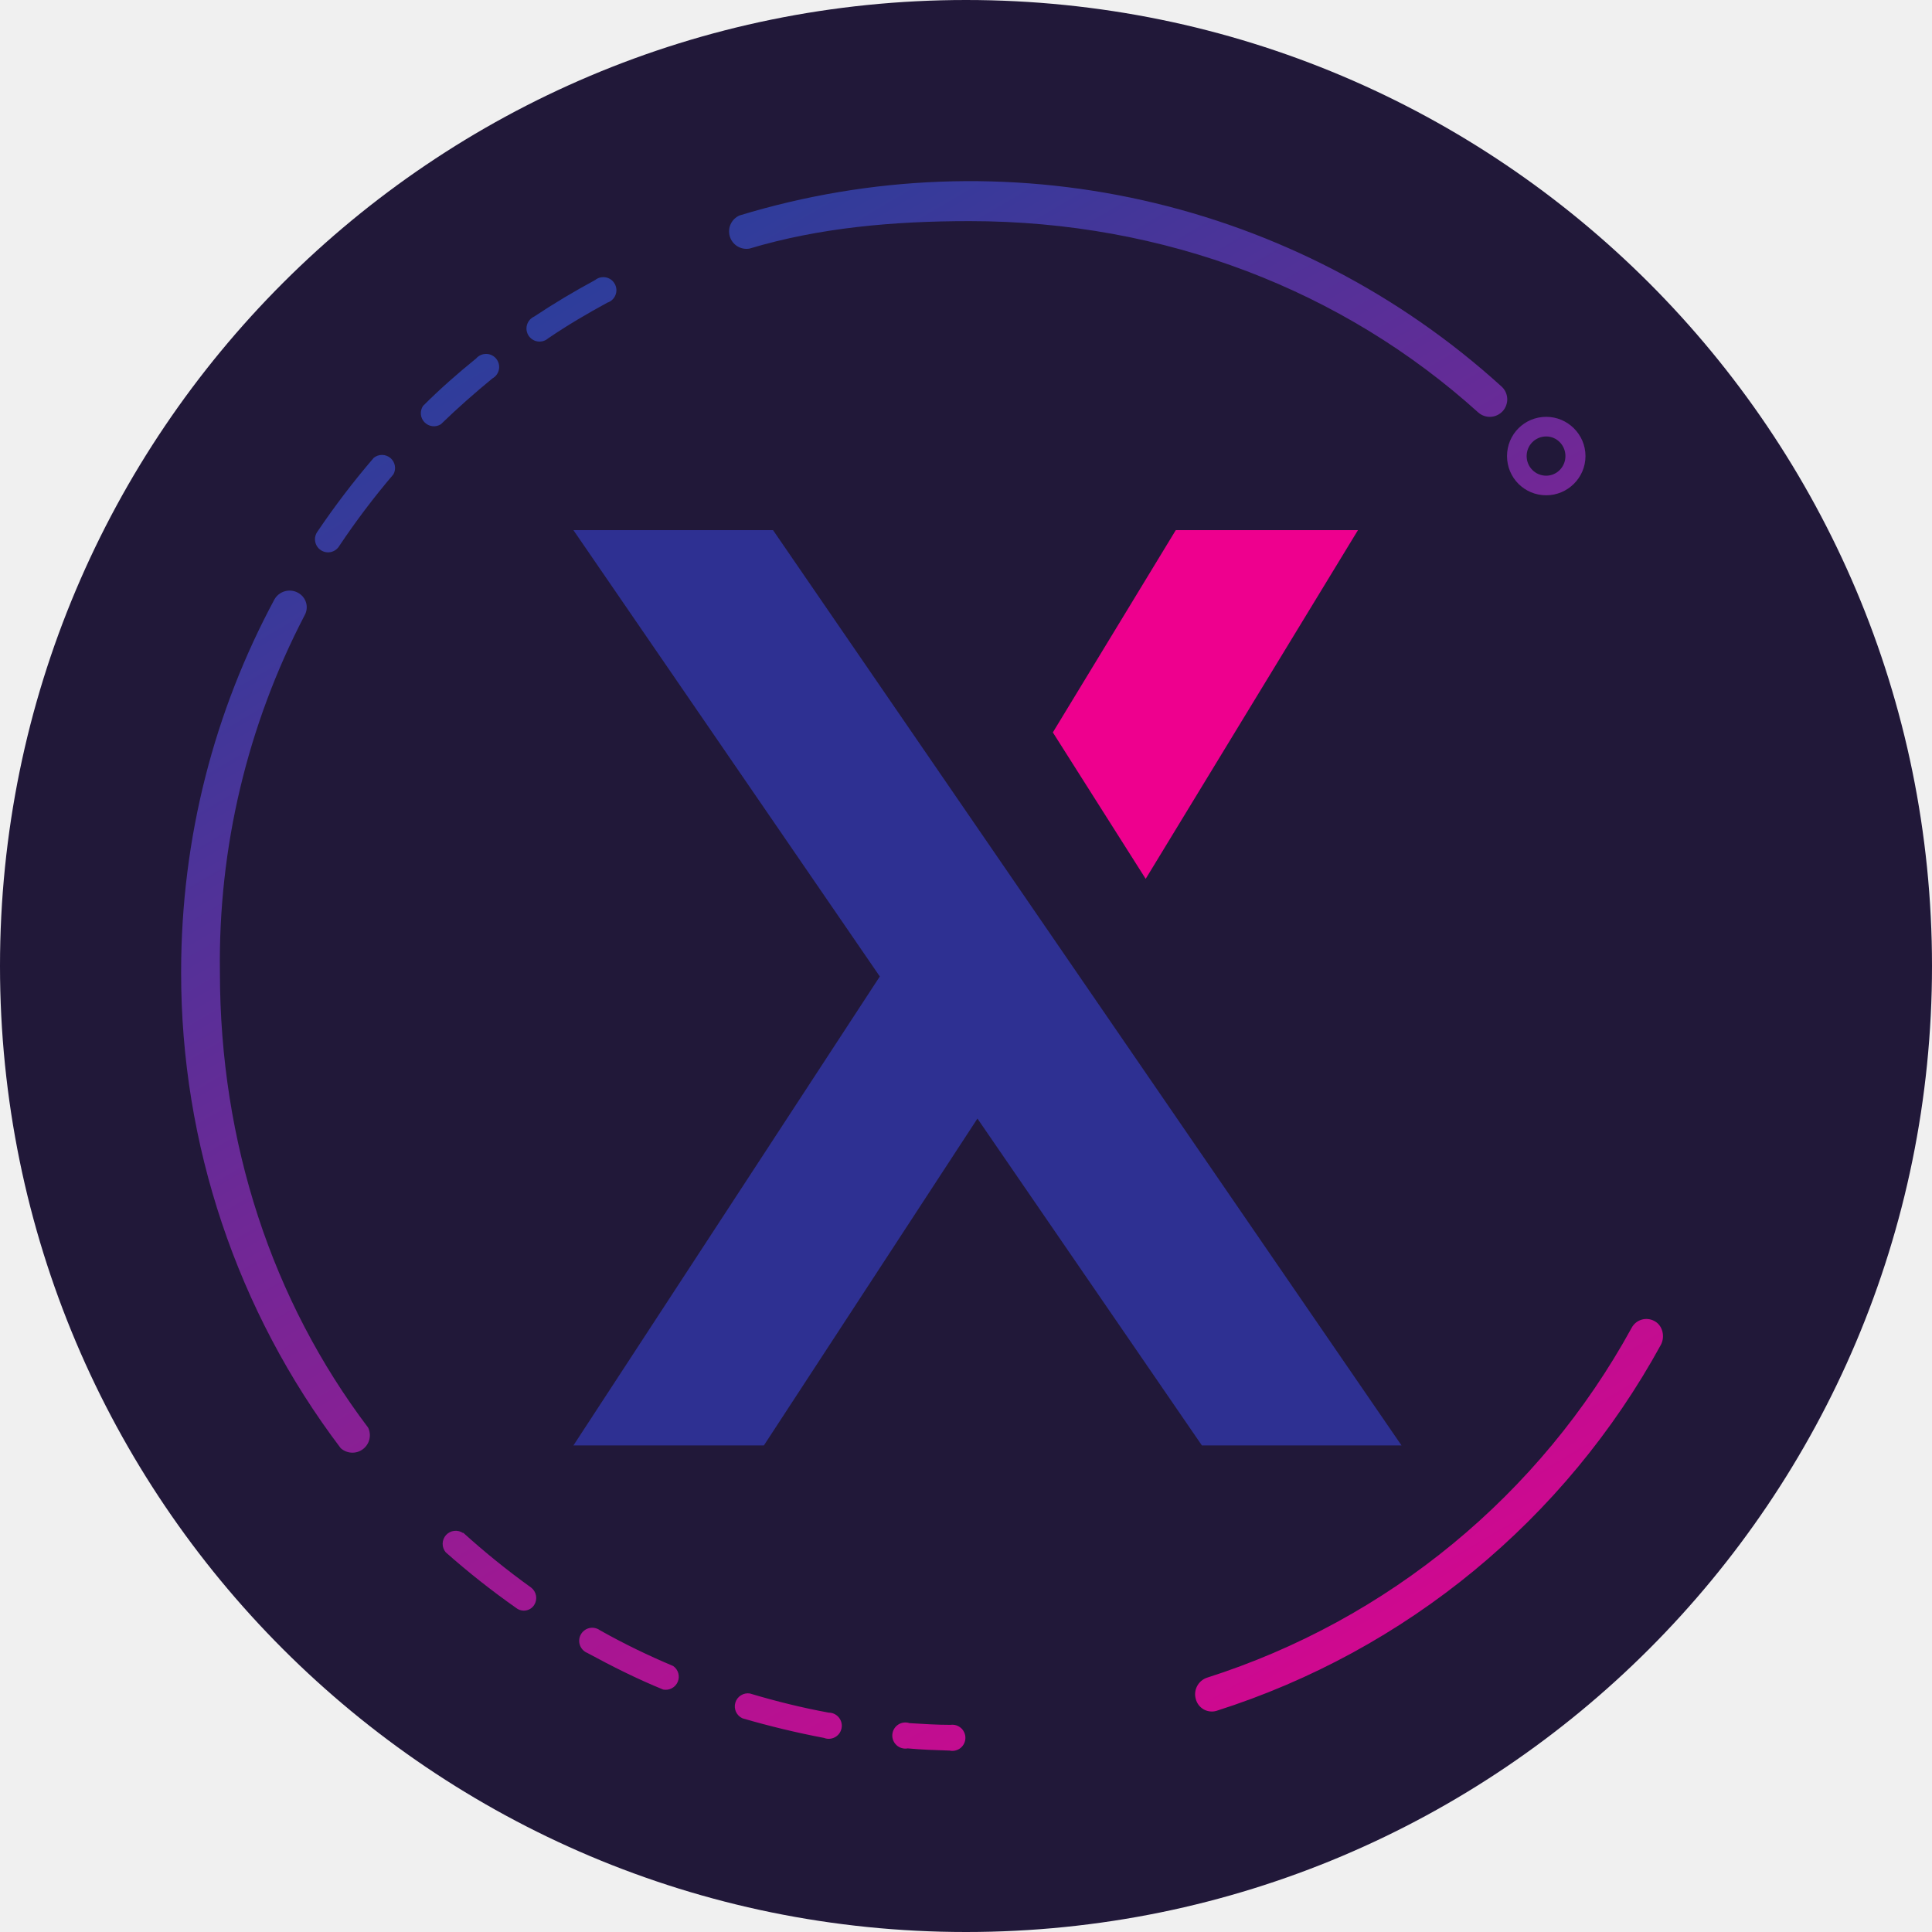
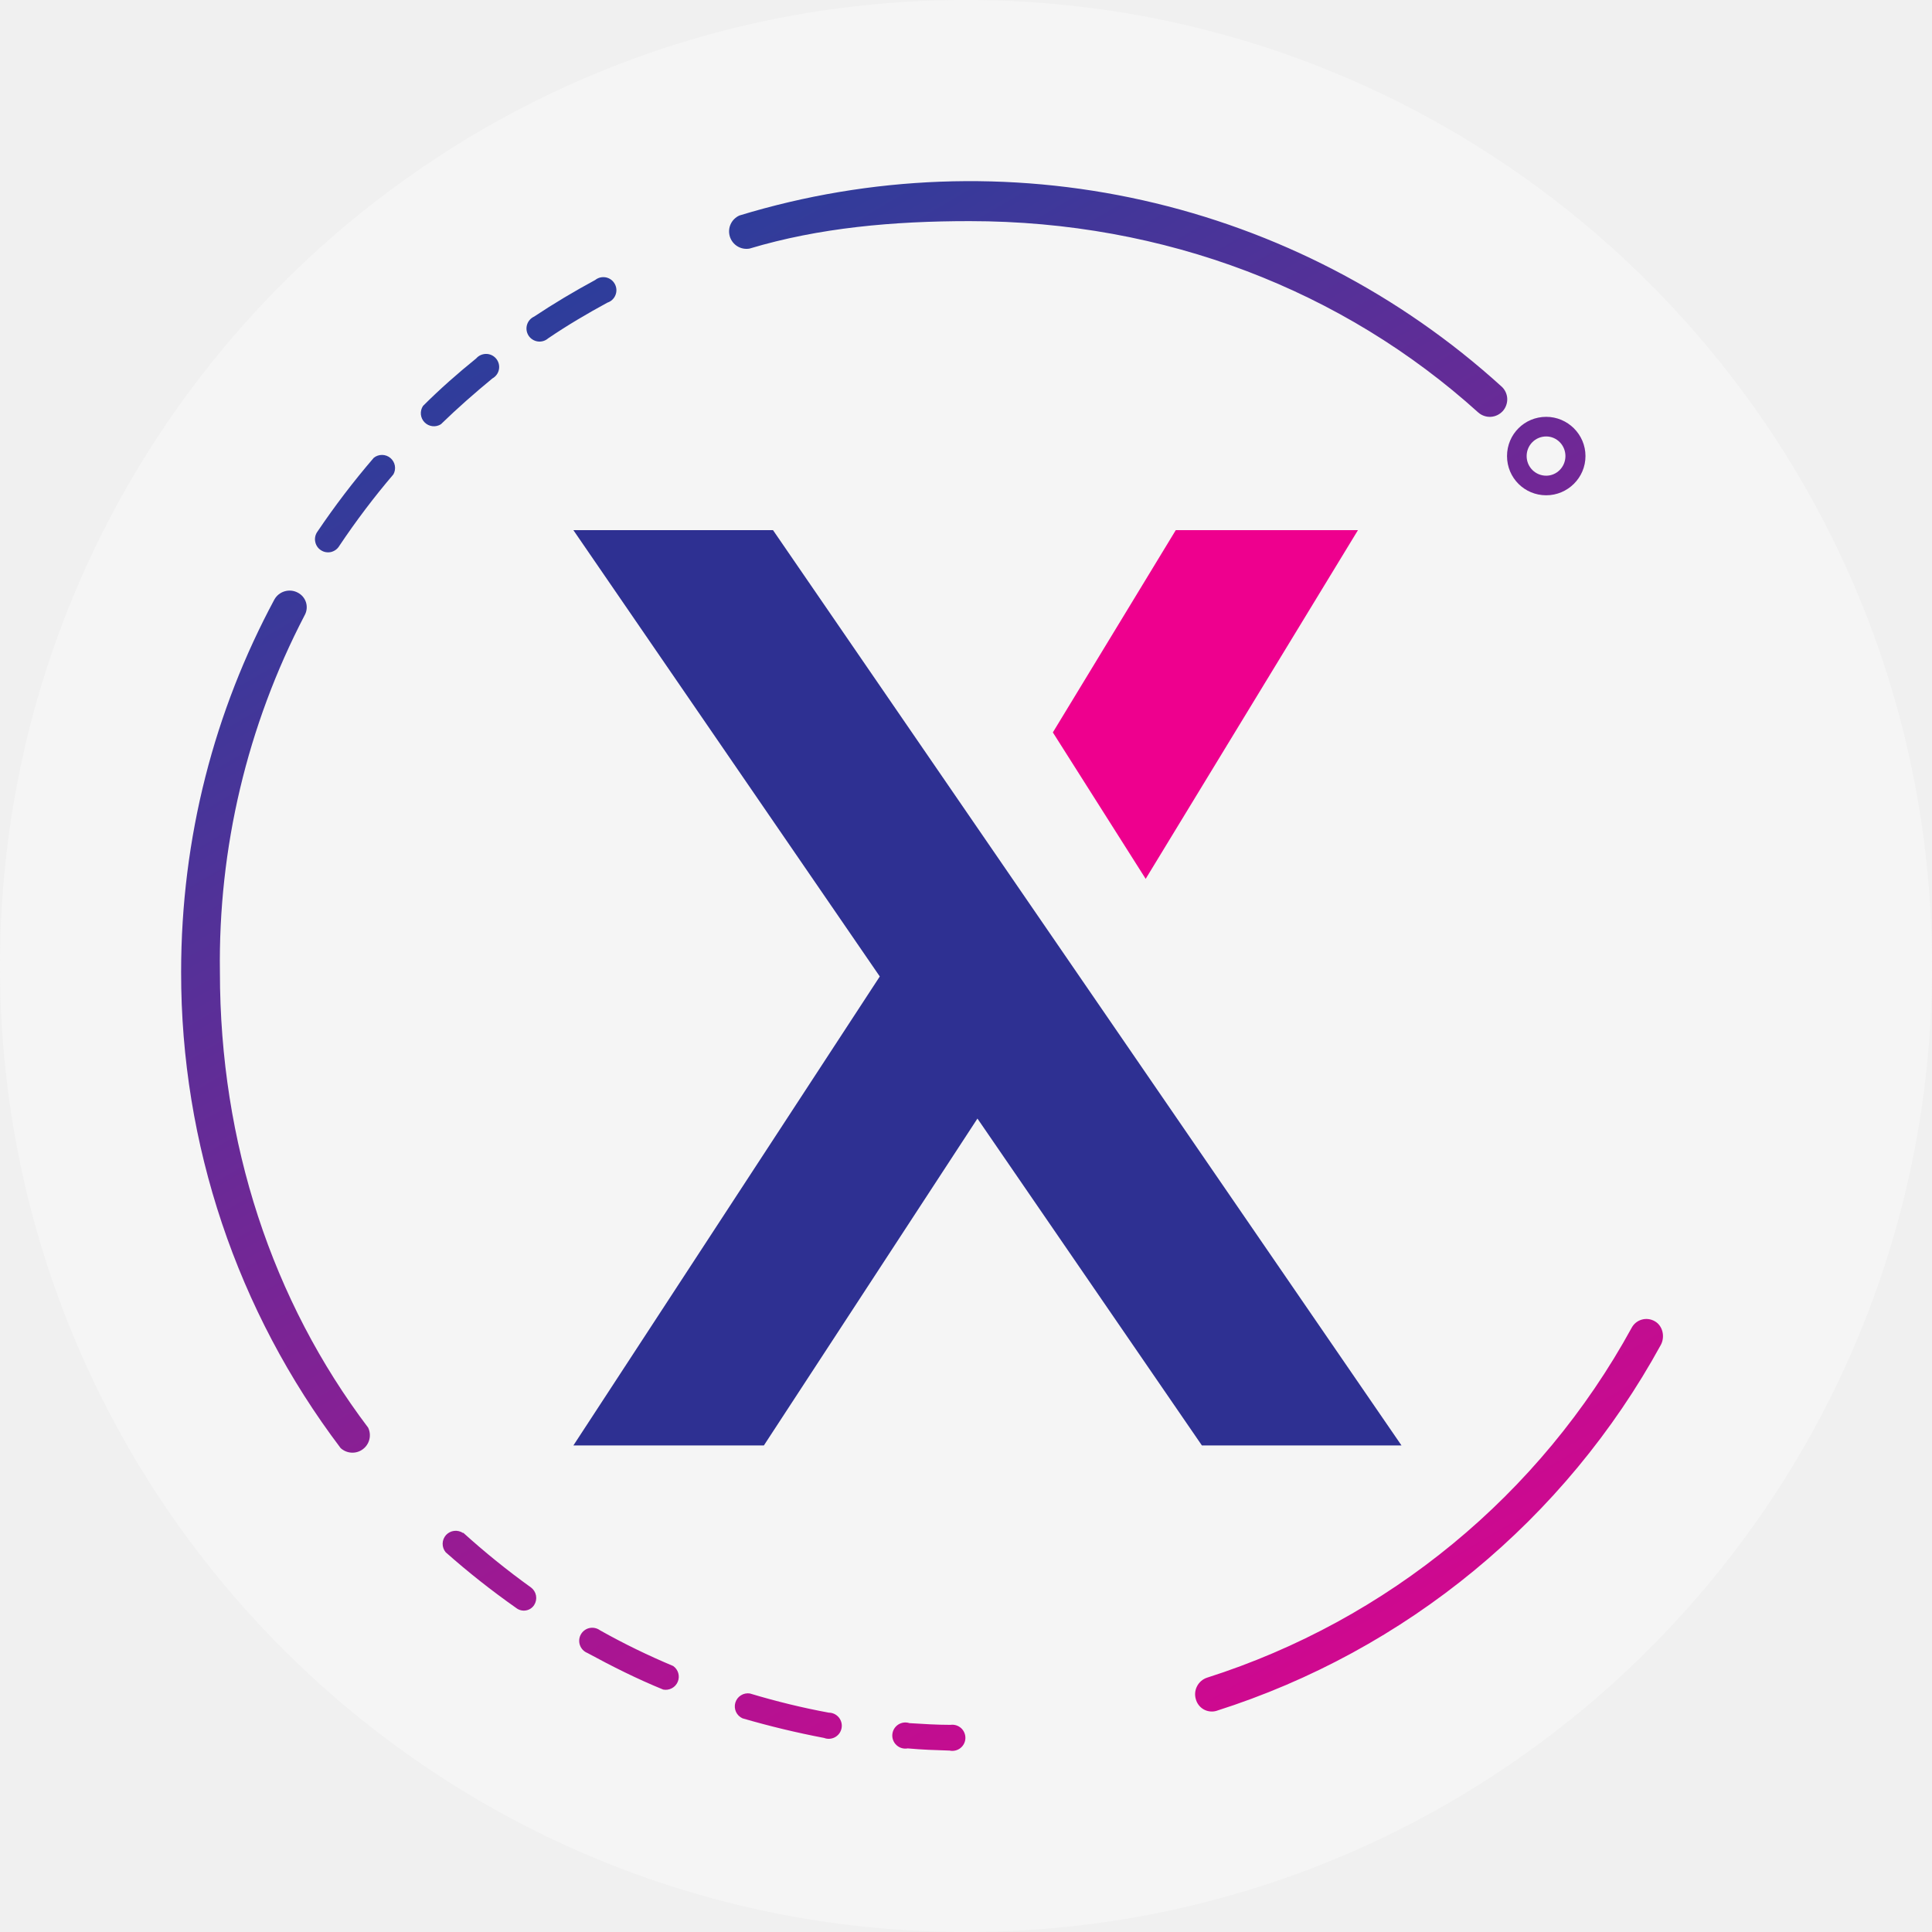
<svg xmlns="http://www.w3.org/2000/svg" width="64" height="64" viewBox="0 0 64 64" fill="none">
-   <path d="M32 64C49.673 64 64 49.673 64 32C64 14.327 49.673 0 32 0C14.327 0 0 14.327 0 32C0 49.673 14.327 64 32 64Z" fill="#211839" />
-   <path d="M25.608 17.562H18.995L29.145 32.347L18.995 47.883H25.304L32.379 37.054L39.815 47.883H46.428L25.608 17.562Z" fill="#2E3092" />
-   <path d="M44.984 17.562H38.949L34.877 24.262L37.952 29.113L44.984 17.562Z" fill="#EE008E" />
-   <path fill-rule="evenodd" clip-rule="evenodd" d="M24.828 8.235C27.138 7.542 29.593 7.325 32.119 7.325C38.588 7.325 44.493 9.621 48.969 13.664C49.083 13.764 49.231 13.816 49.382 13.808C49.533 13.8 49.675 13.732 49.778 13.621C49.83 13.564 49.87 13.498 49.895 13.425C49.921 13.353 49.933 13.277 49.929 13.2C49.925 13.123 49.905 13.048 49.872 12.979C49.839 12.91 49.792 12.848 49.734 12.798C46.377 9.75 42.286 7.627 37.862 6.635C33.438 5.643 28.833 5.816 24.496 7.138C24.367 7.195 24.263 7.297 24.204 7.425C24.145 7.553 24.136 7.698 24.176 7.833C24.217 7.968 24.306 8.084 24.426 8.158C24.546 8.232 24.689 8.259 24.828 8.235ZM51.221 15.758C51.568 15.758 51.857 15.469 51.857 15.108C51.857 14.747 51.568 14.458 51.221 14.458C50.861 14.458 50.572 14.747 50.572 15.108C50.572 15.469 50.861 15.758 51.221 15.758ZM51.221 16.407C51.929 16.407 52.521 15.83 52.521 15.108C52.521 14.386 51.929 13.808 51.221 13.808C50.5 13.808 49.922 14.386 49.922 15.108C49.922 15.83 50.5 16.407 51.221 16.407ZM9.855 19.627C10.144 19.771 10.245 20.118 10.086 20.392C8.189 24.037 7.227 28.095 7.285 32.203C7.285 37.863 9.018 43.09 12.194 47.291C12.253 47.412 12.268 47.55 12.236 47.681C12.204 47.811 12.128 47.927 12.02 48.007C11.913 48.088 11.78 48.128 11.646 48.121C11.511 48.114 11.384 48.061 11.284 47.97C7.849 43.432 5.993 37.895 6 32.203C6 27.727 7.112 23.54 9.09 19.858C9.163 19.728 9.283 19.632 9.426 19.589C9.569 19.546 9.722 19.559 9.855 19.627ZM54.817 43.768C55.077 43.913 55.163 44.274 55.019 44.548C51.852 50.334 46.578 54.678 40.291 56.676C40.221 56.696 40.148 56.701 40.076 56.692C40.003 56.683 39.934 56.66 39.87 56.624C39.807 56.587 39.752 56.539 39.708 56.481C39.664 56.423 39.631 56.357 39.613 56.286C39.571 56.145 39.585 55.992 39.653 55.861C39.72 55.729 39.835 55.628 39.974 55.579C45.981 53.666 51.022 49.514 54.051 43.985C54.196 43.711 54.542 43.609 54.817 43.768ZM20.121 10.025C20.181 10.006 20.236 9.973 20.282 9.93C20.329 9.886 20.365 9.833 20.388 9.774C20.412 9.716 20.422 9.652 20.419 9.589C20.415 9.526 20.397 9.464 20.367 9.408C20.337 9.353 20.296 9.304 20.245 9.266C20.194 9.228 20.135 9.202 20.073 9.189C20.011 9.177 19.947 9.178 19.886 9.192C19.824 9.207 19.766 9.235 19.717 9.275C19.024 9.65 18.345 10.054 17.695 10.487C17.639 10.513 17.588 10.55 17.547 10.597C17.506 10.644 17.476 10.699 17.458 10.759C17.44 10.819 17.436 10.881 17.444 10.943C17.453 11.004 17.475 11.063 17.508 11.116C17.542 11.168 17.586 11.213 17.639 11.246C17.691 11.28 17.75 11.302 17.811 11.311C17.873 11.32 17.936 11.315 17.995 11.298C18.055 11.28 18.11 11.25 18.157 11.209C18.793 10.776 19.457 10.386 20.121 10.025ZM16.309 12.538C16.365 12.507 16.413 12.465 16.451 12.414C16.489 12.363 16.515 12.304 16.527 12.242C16.54 12.18 16.538 12.116 16.523 12.054C16.508 11.993 16.48 11.935 16.44 11.886C16.4 11.836 16.35 11.796 16.293 11.768C16.236 11.74 16.174 11.725 16.11 11.724C16.047 11.723 15.984 11.736 15.926 11.761C15.868 11.787 15.816 11.825 15.775 11.873C15.168 12.364 14.576 12.884 14.013 13.447C13.958 13.53 13.933 13.629 13.942 13.728C13.952 13.827 13.994 13.919 14.064 13.99C14.133 14.061 14.225 14.106 14.323 14.118C14.422 14.13 14.521 14.107 14.605 14.054C15.154 13.52 15.732 13.014 16.309 12.538ZM13.032 15.714C13.081 15.626 13.098 15.524 13.08 15.425C13.062 15.326 13.01 15.237 12.933 15.172C12.856 15.107 12.759 15.071 12.659 15.07C12.558 15.069 12.46 15.102 12.382 15.165C11.714 15.942 11.092 16.757 10.519 17.606C10.484 17.653 10.459 17.707 10.445 17.764C10.432 17.822 10.43 17.881 10.441 17.939C10.451 17.997 10.473 18.052 10.505 18.102C10.537 18.151 10.579 18.193 10.629 18.225C10.678 18.258 10.733 18.28 10.791 18.29C10.849 18.301 10.908 18.299 10.966 18.286C11.023 18.272 11.077 18.247 11.124 18.212C11.172 18.177 11.211 18.133 11.241 18.082C11.791 17.259 12.389 16.468 13.032 15.714ZM15.342 50.785C15.255 50.726 15.15 50.7 15.046 50.712C14.942 50.724 14.846 50.773 14.775 50.85C14.705 50.928 14.665 51.029 14.663 51.133C14.661 51.238 14.697 51.34 14.764 51.421C15.508 52.08 16.289 52.697 17.103 53.269C17.291 53.413 17.565 53.37 17.695 53.168C17.754 53.076 17.776 52.966 17.757 52.859C17.738 52.752 17.68 52.656 17.594 52.59C16.81 52.027 16.058 51.419 15.342 50.771V50.785ZM19.875 54.005C19.826 53.969 19.769 53.944 19.709 53.931C19.649 53.918 19.587 53.918 19.527 53.931C19.467 53.944 19.41 53.97 19.361 54.007C19.312 54.043 19.271 54.09 19.241 54.144C19.211 54.197 19.193 54.257 19.188 54.318C19.183 54.379 19.19 54.44 19.211 54.498C19.231 54.556 19.264 54.609 19.306 54.654C19.349 54.698 19.4 54.733 19.457 54.756C20.28 55.203 21.117 55.622 21.969 55.969C22.066 55.988 22.168 55.973 22.255 55.926C22.343 55.88 22.412 55.805 22.451 55.713C22.49 55.622 22.496 55.52 22.469 55.425C22.442 55.329 22.382 55.246 22.301 55.189C21.478 54.843 20.67 54.453 19.875 54.005ZM24.842 56.099C24.739 56.082 24.632 56.104 24.544 56.16C24.454 56.216 24.389 56.302 24.359 56.403C24.329 56.503 24.337 56.611 24.38 56.707C24.424 56.802 24.501 56.879 24.597 56.922C25.492 57.182 26.387 57.398 27.297 57.571C27.356 57.594 27.42 57.604 27.483 57.599C27.546 57.595 27.608 57.576 27.663 57.546C27.718 57.515 27.767 57.472 27.804 57.421C27.841 57.369 27.866 57.31 27.878 57.248C27.89 57.185 27.888 57.121 27.872 57.06C27.856 56.998 27.827 56.941 27.787 56.892C27.747 56.843 27.696 56.804 27.639 56.776C27.582 56.749 27.519 56.734 27.456 56.734C26.589 56.575 25.709 56.359 24.842 56.099ZM30.127 57.081C30.064 57.06 29.997 57.054 29.932 57.063C29.867 57.072 29.804 57.096 29.75 57.132C29.695 57.169 29.649 57.218 29.616 57.275C29.583 57.332 29.564 57.396 29.559 57.462C29.554 57.528 29.565 57.594 29.59 57.655C29.615 57.716 29.653 57.771 29.703 57.815C29.752 57.859 29.81 57.891 29.874 57.909C29.937 57.927 30.004 57.93 30.069 57.918C30.531 57.961 30.993 57.976 31.455 57.99C31.517 58.004 31.581 58.003 31.643 57.989C31.705 57.975 31.763 57.948 31.813 57.909C31.863 57.87 31.904 57.82 31.933 57.764C31.962 57.707 31.978 57.645 31.98 57.581C31.982 57.518 31.97 57.455 31.945 57.397C31.92 57.338 31.883 57.286 31.836 57.244C31.788 57.202 31.732 57.17 31.672 57.152C31.611 57.134 31.547 57.129 31.484 57.138C31.036 57.138 30.574 57.109 30.127 57.081Z" fill="url(#paint0_linear_317_66)" />
+   <g clip-path="url(#clip0_404_2)">
+     <path d="M32 64C49.673 64 64 49.673 64 32C64 14.327 49.673 0 32 0C14.327 0 0 14.327 0 32C0 49.673 14.327 64 32 64Z" fill="#F5F5F5" />
+     <path d="M25.607 17.562H18.994L29.144 32.347L18.994 47.883H25.304L32.379 37.054L39.815 47.883H46.427L25.607 17.562Z" fill="#2E3092" />
+     <path d="M44.984 17.562H38.949L34.877 24.262L37.952 29.113L44.984 17.562Z" fill="#EE008E" />
+     <path fill-rule="evenodd" clip-rule="evenodd" d="M24.828 8.235C27.138 7.542 29.593 7.325 32.119 7.325C38.588 7.325 44.493 9.621 48.969 13.664C49.083 13.764 49.231 13.816 49.382 13.808C49.533 13.8 49.675 13.732 49.778 13.621C49.83 13.564 49.87 13.498 49.895 13.425C49.921 13.353 49.933 13.277 49.929 13.2C49.925 13.123 49.905 13.048 49.872 12.979C49.839 12.91 49.792 12.848 49.734 12.798C46.377 9.75 42.286 7.627 37.862 6.635C33.438 5.643 28.833 5.816 24.496 7.138C24.367 7.195 24.263 7.297 24.204 7.425C24.145 7.553 24.136 7.698 24.176 7.833C24.217 7.968 24.306 8.084 24.426 8.158C24.546 8.232 24.689 8.259 24.828 8.235ZM51.221 15.758C51.568 15.758 51.857 15.469 51.857 15.108C51.857 14.747 51.568 14.458 51.221 14.458C50.861 14.458 50.572 14.747 50.572 15.108C50.572 15.469 50.861 15.758 51.221 15.758ZM51.221 16.407C51.929 16.407 52.521 15.83 52.521 15.108C52.521 14.386 51.929 13.808 51.221 13.808C50.5 13.808 49.922 14.386 49.922 15.108C49.922 15.83 50.5 16.407 51.221 16.407ZM9.855 19.627C10.144 19.771 10.245 20.118 10.086 20.392C8.189 24.037 7.227 28.095 7.285 32.203C7.285 37.863 9.018 43.09 12.194 47.291C12.253 47.412 12.268 47.55 12.236 47.681C12.204 47.811 12.128 47.927 12.02 48.007C11.913 48.088 11.78 48.128 11.646 48.121C11.511 48.114 11.384 48.061 11.284 47.97C7.849 43.432 5.993 37.895 6 32.203C6 27.727 7.112 23.54 9.09 19.858C9.163 19.728 9.283 19.632 9.426 19.589C9.569 19.546 9.722 19.559 9.855 19.627ZM54.817 43.768C55.077 43.913 55.163 44.274 55.019 44.548C51.852 50.334 46.578 54.678 40.291 56.676C40.221 56.696 40.148 56.701 40.076 56.692C40.003 56.683 39.934 56.66 39.87 56.624C39.807 56.587 39.752 56.539 39.708 56.481C39.664 56.423 39.631 56.357 39.613 56.286C39.571 56.145 39.585 55.992 39.653 55.861C39.72 55.729 39.835 55.628 39.974 55.579C45.981 53.666 51.022 49.514 54.051 43.985C54.196 43.711 54.542 43.609 54.817 43.768ZM20.121 10.025C20.181 10.006 20.236 9.973 20.282 9.93C20.329 9.886 20.365 9.833 20.388 9.774C20.412 9.716 20.422 9.652 20.419 9.589C20.415 9.526 20.397 9.464 20.367 9.408C20.337 9.353 20.296 9.304 20.245 9.266C20.194 9.228 20.135 9.202 20.073 9.189C20.011 9.177 19.947 9.178 19.886 9.192C19.824 9.207 19.766 9.235 19.717 9.275C19.024 9.65 18.345 10.054 17.695 10.487C17.639 10.513 17.588 10.55 17.547 10.597C17.506 10.644 17.476 10.699 17.458 10.759C17.44 10.819 17.436 10.881 17.444 10.943C17.453 11.004 17.475 11.063 17.508 11.116C17.542 11.168 17.586 11.213 17.639 11.246C17.691 11.28 17.75 11.302 17.811 11.311C17.873 11.32 17.936 11.315 17.995 11.298C18.055 11.28 18.11 11.25 18.157 11.209C18.793 10.776 19.457 10.386 20.121 10.025ZM16.309 12.538C16.365 12.507 16.413 12.465 16.451 12.414C16.489 12.363 16.515 12.304 16.527 12.242C16.54 12.18 16.538 12.116 16.523 12.054C16.508 11.993 16.48 11.935 16.44 11.886C16.4 11.836 16.35 11.796 16.293 11.768C16.236 11.74 16.174 11.725 16.11 11.724C16.047 11.723 15.984 11.736 15.926 11.761C15.868 11.787 15.816 11.825 15.775 11.873C15.168 12.364 14.576 12.884 14.013 13.447C13.958 13.53 13.933 13.629 13.942 13.728C13.952 13.827 13.994 13.919 14.064 13.99C14.133 14.061 14.225 14.106 14.323 14.118C14.422 14.13 14.521 14.107 14.605 14.054C15.154 13.52 15.732 13.014 16.309 12.538ZM13.032 15.714C13.081 15.626 13.098 15.524 13.08 15.425C13.062 15.326 13.01 15.237 12.933 15.172C12.856 15.107 12.759 15.071 12.659 15.07C12.558 15.069 12.46 15.102 12.382 15.165C11.714 15.942 11.092 16.757 10.519 17.606C10.484 17.653 10.459 17.707 10.445 17.764C10.432 17.822 10.43 17.881 10.441 17.939C10.451 17.997 10.473 18.052 10.505 18.102C10.537 18.151 10.579 18.193 10.629 18.225C10.678 18.258 10.733 18.28 10.791 18.29C10.849 18.301 10.908 18.299 10.966 18.286C11.023 18.272 11.077 18.247 11.124 18.212C11.172 18.177 11.211 18.133 11.241 18.082C11.791 17.259 12.389 16.468 13.032 15.714ZM15.342 50.785C15.255 50.726 15.15 50.7 15.046 50.712C14.942 50.724 14.846 50.773 14.775 50.85C14.705 50.928 14.665 51.029 14.663 51.133C14.661 51.238 14.697 51.34 14.764 51.421C15.508 52.08 16.289 52.697 17.103 53.269C17.291 53.413 17.565 53.37 17.695 53.168C17.754 53.076 17.776 52.966 17.757 52.859C17.738 52.752 17.68 52.656 17.594 52.59C16.81 52.027 16.058 51.419 15.342 50.771V50.785ZM19.875 54.005C19.826 53.969 19.769 53.944 19.709 53.931C19.649 53.918 19.587 53.918 19.527 53.931C19.467 53.944 19.41 53.97 19.361 54.007C19.312 54.043 19.271 54.09 19.241 54.144C19.211 54.197 19.193 54.257 19.188 54.318C19.183 54.379 19.19 54.44 19.211 54.498C19.231 54.556 19.264 54.609 19.306 54.654C19.349 54.698 19.4 54.733 19.457 54.756C20.28 55.203 21.117 55.622 21.969 55.969C22.066 55.988 22.168 55.973 22.255 55.926C22.343 55.88 22.412 55.805 22.451 55.713C22.49 55.622 22.496 55.52 22.469 55.425C22.442 55.329 22.382 55.246 22.301 55.189C21.478 54.843 20.67 54.453 19.875 54.005ZM24.842 56.099C24.739 56.082 24.632 56.104 24.544 56.16C24.454 56.216 24.389 56.302 24.359 56.403C24.329 56.503 24.337 56.611 24.38 56.707C24.424 56.802 24.501 56.879 24.597 56.922C25.492 57.182 26.387 57.398 27.297 57.571C27.356 57.594 27.42 57.604 27.483 57.599C27.546 57.595 27.608 57.576 27.663 57.546C27.718 57.515 27.767 57.472 27.804 57.421C27.841 57.369 27.866 57.31 27.878 57.248C27.89 57.185 27.888 57.121 27.872 57.06C27.856 56.998 27.827 56.941 27.787 56.892C27.747 56.843 27.696 56.804 27.639 56.776C27.582 56.749 27.519 56.734 27.456 56.734C26.589 56.575 25.709 56.359 24.842 56.099ZM30.127 57.081C30.064 57.06 29.997 57.054 29.932 57.063C29.867 57.072 29.804 57.096 29.75 57.132C29.695 57.169 29.649 57.218 29.616 57.275C29.583 57.332 29.564 57.396 29.559 57.462C29.554 57.528 29.565 57.594 29.59 57.655C29.615 57.716 29.653 57.771 29.703 57.815C29.752 57.859 29.81 57.891 29.874 57.909C29.937 57.927 30.004 57.93 30.069 57.918C30.531 57.961 30.993 57.976 31.455 57.99C31.517 58.004 31.581 58.003 31.643 57.989C31.705 57.975 31.763 57.948 31.813 57.909C31.863 57.87 31.904 57.82 31.933 57.764C31.962 57.707 31.978 57.645 31.98 57.581C31.982 57.518 31.97 57.455 31.945 57.397C31.92 57.338 31.883 57.286 31.836 57.244C31.788 57.202 31.732 57.17 31.672 57.152C31.611 57.134 31.547 57.129 31.484 57.138C31.036 57.138 30.574 57.109 30.127 57.081Z" fill="url(#paint0_linear_404_2)" />
+   </g>
  <defs>
-     <linearGradient id="paint0_linear_317_66" x1="18.273" y1="9.26" x2="45.634" y2="55.897" gradientUnits="userSpaceOnUse">
+     <linearGradient id="paint0_linear_404_2" x1="18.273" y1="9.26" x2="45.634" y2="55.897" gradientUnits="userSpaceOnUse">
      <stop stop-color="#2B3E9B" />
      <stop offset="1" stop-color="#D4078F" />
    </linearGradient>
+     <clipPath id="clip0_404_2">
+       <rect width="64" height="64" fill="white" />
+     </clipPath>
  </defs>
</svg>
